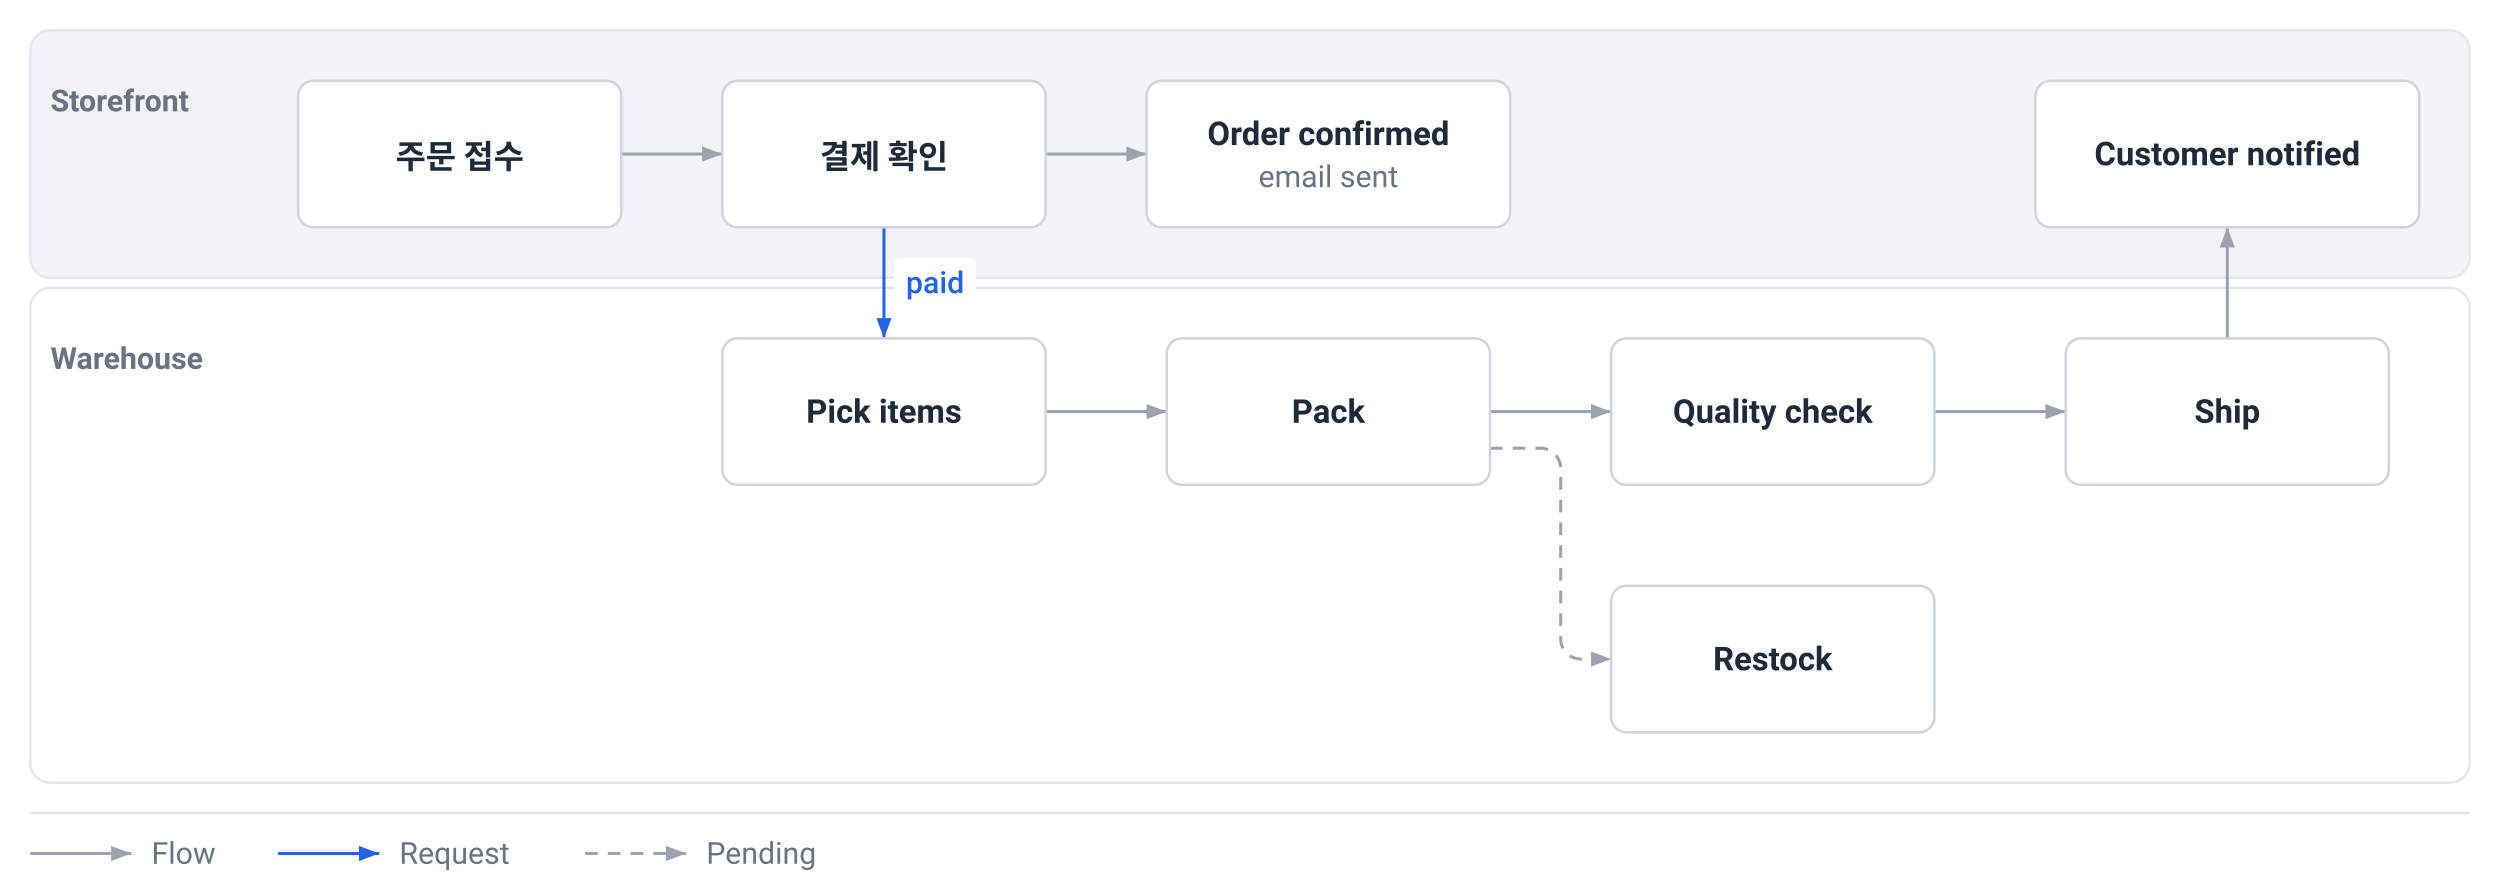
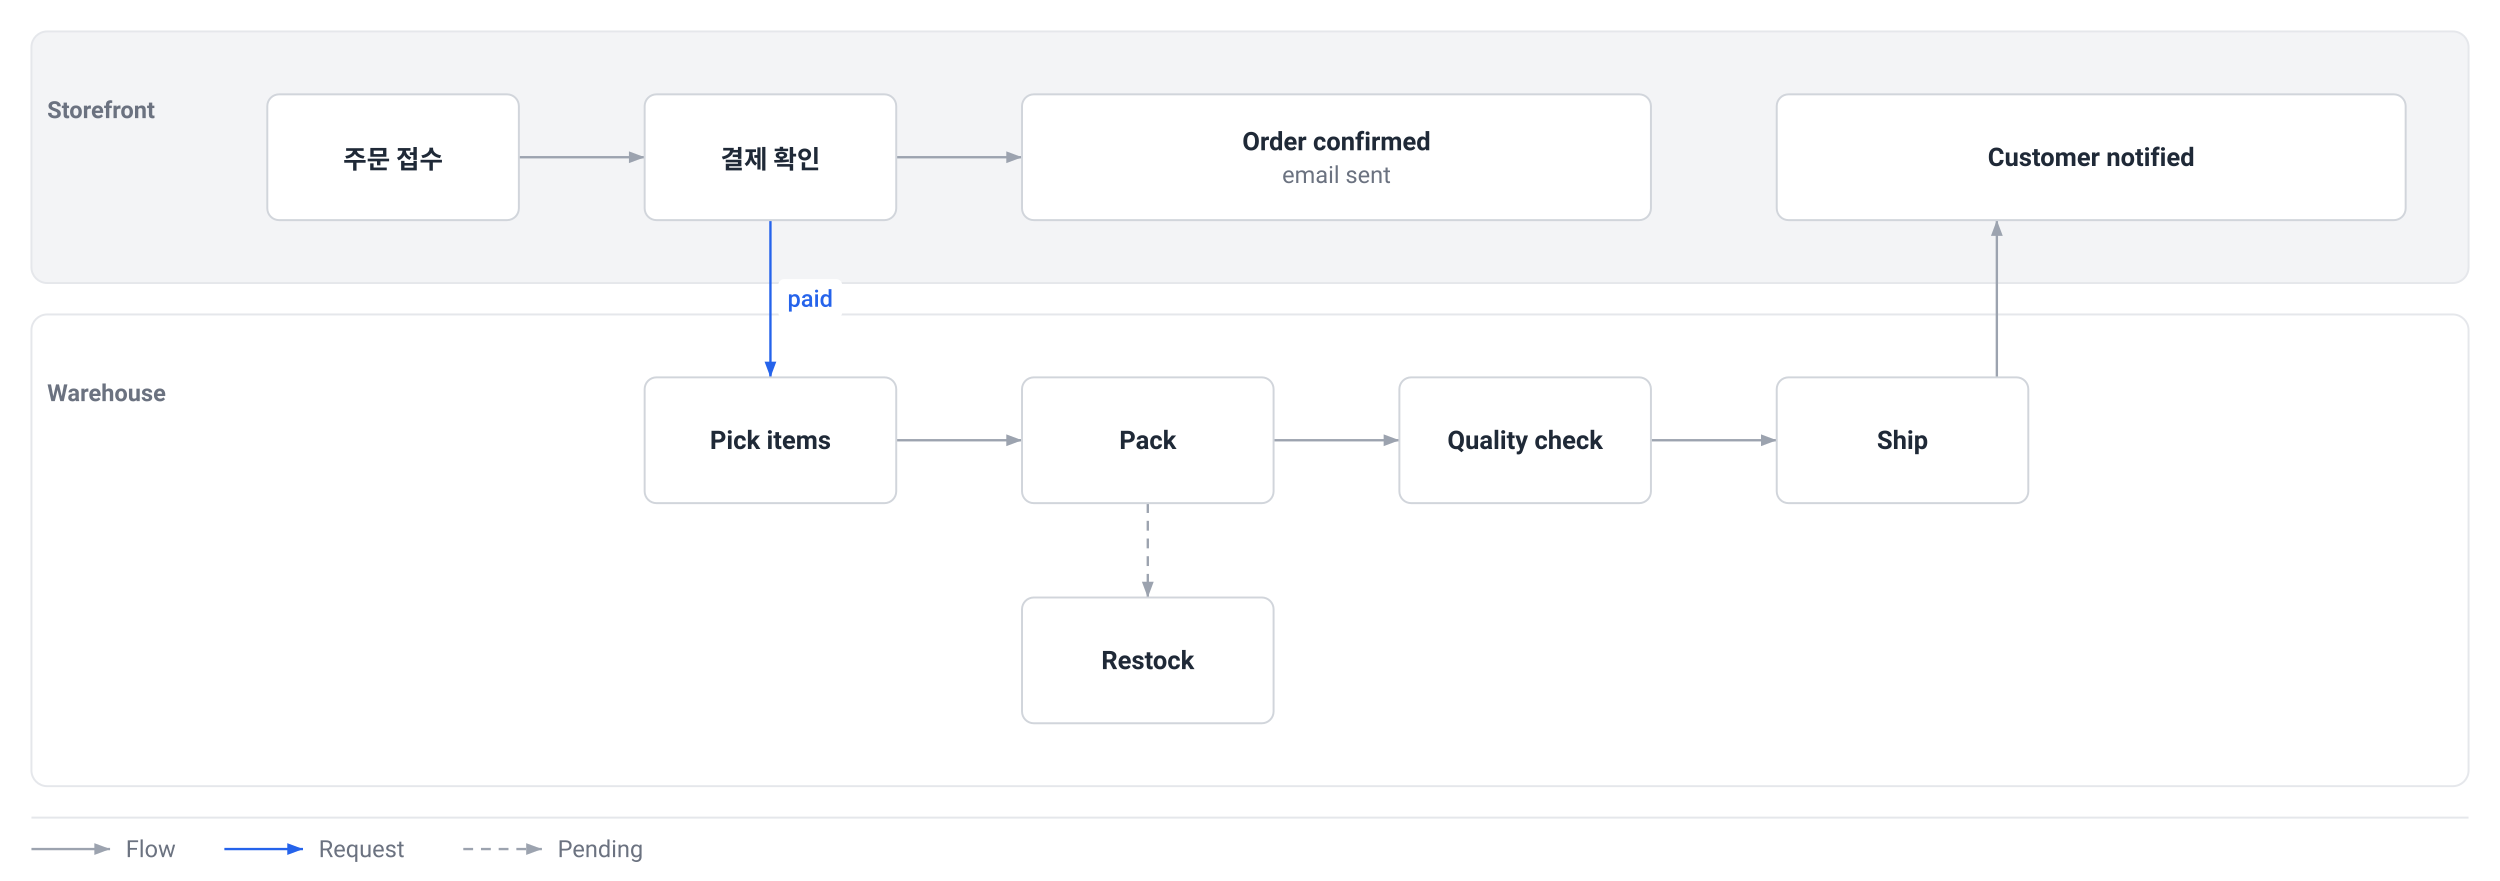
- <svg xmlns="http://www.w3.org/2000/svg" class="ursula" viewBox="0 0 990.08 354" width="990.08" height="354" role="img">
+ <svg xmlns="http://www.w3.org/2000/svg" class="ursula" viewBox="0 0 1272 448" width="1272" height="448" role="img">
  <style>.ursula{background:var(--ursula-bg,transparent);font-family:-apple-system, BlinkMacSystemFont, 'Segoe UI', Roboto, 'Helvetica Neue', 'Apple SD Gothic Neo', 'Noto Sans KR', 'Malgun Gothic', sans-serif;font-size:12px}
.ursula-lane{fill:var(--ursula-surface,#ffffff);stroke:var(--ursula-hair,#e5e7eb);stroke-width:1}
.ursula-lane--tint{fill:var(--ursula-lane,#f3f4f6)}
.ursula-lane-label{fill:var(--ursula-muted,#6b7280);font-size:12px;font-weight:600}
.ursula-node-box{fill:var(--ursula-surface,#ffffff);stroke:var(--ursula-border,#d1d5db);stroke-width:1}
.ursula-node-title{fill:var(--ursula-fg,#1f2937);font-size:13px;font-weight:600}
.ursula-node-line{fill:var(--ursula-muted,#6b7280);font-size:12px;font-weight:400}
.ursula-edge{fill:none;stroke:var(--ursula-line,#9ca3af);stroke-width:1.2}
.ursula-edge--thick{stroke:var(--ursula-accent,#2563eb)}
.ursula-edge--dotted{stroke-dasharray:5 4}
.ursula-arrow{fill:var(--ursula-line,#9ca3af)}
.ursula-arrow--accent{fill:var(--ursula-accent,#2563eb)}
.ursula-edge-label-bg{fill:var(--ursula-surface,#ffffff)}
.ursula-edge-label{fill:var(--ursula-muted,#6b7280);font-size:12px;font-weight:500}
.ursula-edge-label--thick{fill:var(--ursula-accent,#2563eb)}
.ursula-legend-rule{stroke:var(--ursula-hair,#e5e7eb);stroke-width:1}
.ursula-legend-text{fill:var(--ursula-muted,#6b7280);font-size:12px;font-weight:400}
@media (prefers-color-scheme: dark){
.ursula{background:var(--ursula-bg,transparent);font-family:-apple-system, BlinkMacSystemFont, 'Segoe UI', Roboto, 'Helvetica Neue', 'Apple SD Gothic Neo', 'Noto Sans KR', 'Malgun Gothic', sans-serif;font-size:12px}
.ursula-lane{fill:var(--ursula-surface,#1f2937);stroke:var(--ursula-hair,#2d333b);stroke-width:1}
.ursula-lane--tint{fill:var(--ursula-lane,#161b22)}
.ursula-lane-label{fill:var(--ursula-muted,#9ca3af);font-size:12px;font-weight:600}
.ursula-node-box{fill:var(--ursula-surface,#1f2937);stroke:var(--ursula-border,#4b5563);stroke-width:1}
.ursula-node-title{fill:var(--ursula-fg,#e5e7eb);font-size:13px;font-weight:600}
.ursula-node-line{fill:var(--ursula-muted,#9ca3af);font-size:12px;font-weight:400}
.ursula-edge{fill:none;stroke:var(--ursula-line,#6b7280);stroke-width:1.2}
.ursula-edge--thick{stroke:var(--ursula-accent,#60a5fa)}
.ursula-edge--dotted{stroke-dasharray:5 4}
.ursula-arrow{fill:var(--ursula-line,#6b7280)}
.ursula-arrow--accent{fill:var(--ursula-accent,#60a5fa)}
.ursula-edge-label-bg{fill:var(--ursula-surface,#1f2937)}
.ursula-edge-label{fill:var(--ursula-muted,#9ca3af);font-size:12px;font-weight:500}
.ursula-edge-label--thick{fill:var(--ursula-accent,#60a5fa)}
.ursula-legend-rule{stroke:var(--ursula-hair,#2d333b);stroke-width:1}
.ursula-legend-text{fill:var(--ursula-muted,#9ca3af);font-size:12px;font-weight:400}
}</style>
  <defs>
    <marker id="ursula-arrow" viewBox="0 0 8 6" refX="8" refY="3" markerWidth="8" markerHeight="6" markerUnits="userSpaceOnUse" orient="auto">
      <path class="ursula-arrow" d="M0 0L8 3L0 6z" />
    </marker>
    <marker id="ursula-arrow-accent" viewBox="0 0 8 6" refX="8" refY="3" markerWidth="8" markerHeight="6" markerUnits="userSpaceOnUse" orient="auto">
      <path class="ursula-arrow ursula-arrow--accent" d="M0 0L8 3L0 6z" />
    </marker>
  </defs>
  <g class="ursula-lane-group" data-lane="shop">
-     <rect class="ursula-lane ursula-lane--tint" x="12" y="12" width="966.08" height="98" rx="8" />
-     <text class="ursula-lane-label" x="20" y="40" dominant-baseline="central">Storefront</text>
+     <rect class="ursula-lane ursula-lane--tint" x="16" y="16" width="1240" height="128" rx="8" />
+     <text class="ursula-lane-label" x="24" y="56" dominant-baseline="central">Storefront</text>
  </g>
  <g class="ursula-lane-group" data-lane="wh">
-     <rect class="ursula-lane" x="12" y="114" width="966.08" height="196" rx="8" />
-     <text class="ursula-lane-label" x="20" y="142" dominant-baseline="central">Warehouse</text>
+     <rect class="ursula-lane" x="16" y="160" width="1240" height="240" rx="8" />
+     <text class="ursula-lane-label" x="24" y="200" dominant-baseline="central">Warehouse</text>
  </g>
-   <path class="ursula-edge ursula-edge--normal" data-style="normal" data-from="A" data-to="B" d="M246.08 61 L286.08 61" marker-end="url(#ursula-arrow)" />
-   <path class="ursula-edge ursula-edge--normal" data-style="normal" data-from="B" data-to="C" d="M414.08 61 L454.08 61" marker-end="url(#ursula-arrow)" />
-   <path class="ursula-edge ursula-edge--normal" data-style="normal" data-from="D" data-to="E" d="M414.08 163 L462.08 163" marker-end="url(#ursula-arrow)" />
-   <path class="ursula-edge ursula-edge--normal" data-style="normal" data-from="E" data-to="H" d="M590.08 163 L638.08 163" marker-end="url(#ursula-arrow)" />
-   <path class="ursula-edge ursula-edge--normal" data-style="normal" data-from="H" data-to="F" d="M766.08 163 L818.08 163" marker-end="url(#ursula-arrow)" />
-   <path class="ursula-edge ursula-edge--thick" data-style="thick" data-from="B" data-to="D" d="M350.08 90 L350.08 134" marker-end="url(#ursula-arrow-accent)" />
-   <path class="ursula-edge ursula-edge--normal" data-style="normal" data-from="F" data-to="G" d="M882.08 134 L882.08 90" marker-end="url(#ursula-arrow)" />
-   <path class="ursula-edge ursula-edge--dotted" data-style="dotted" data-from="E" data-to="R" d="M590.08 177.5 L610.08 177.5 A8 8 0 0 1 618.08 185.5 L618.08 253 A8 8 0 0 0 626.08 261 L638.08 261" marker-end="url(#ursula-arrow)" />
+   <path class="ursula-edge ursula-edge--normal" data-style="normal" data-from="A" data-to="B" d="M264 80 L328 80" marker-end="url(#ursula-arrow)" />
+   <path class="ursula-edge ursula-edge--normal" data-style="normal" data-from="B" data-to="C" d="M456 80 L520 80" marker-end="url(#ursula-arrow)" />
+   <path class="ursula-edge ursula-edge--normal" data-style="normal" data-from="D" data-to="E" d="M456 224 L520 224" marker-end="url(#ursula-arrow)" />
+   <path class="ursula-edge ursula-edge--normal" data-style="normal" data-from="E" data-to="H" d="M648 224 L712 224" marker-end="url(#ursula-arrow)" />
+   <path class="ursula-edge ursula-edge--normal" data-style="normal" data-from="H" data-to="F" d="M840 224 L904 224" marker-end="url(#ursula-arrow)" />
+   <path class="ursula-edge ursula-edge--thick" data-style="thick" data-from="B" data-to="D" d="M392 112 L392 192" marker-end="url(#ursula-arrow-accent)" />
+   <path class="ursula-edge ursula-edge--normal" data-style="normal" data-from="F" data-to="G" d="M1016 192 L1016 112" marker-end="url(#ursula-arrow)" />
+   <path class="ursula-edge ursula-edge--dotted" data-style="dotted" data-from="E" data-to="R" d="M584 256 L584 304" marker-end="url(#ursula-arrow)" />
  <g class="ursula-node" data-node="A">
-     <rect class="ursula-node-box" x="118.08" y="32" width="128" height="58" rx="6" />
-     <text class="ursula-node-title" x="182.08" y="61" text-anchor="middle" dominant-baseline="central">주문 접수</text>
+     <rect class="ursula-node-box" x="136" y="48" width="128" height="64" rx="6" />
+     <text class="ursula-node-title" x="200" y="80" text-anchor="middle" dominant-baseline="central">주문 접수</text>
  </g>
  <g class="ursula-node" data-node="B">
-     <rect class="ursula-node-box" x="286.08" y="32" width="128" height="58" rx="6" />
-     <text class="ursula-node-title" x="350.08" y="61" text-anchor="middle" dominant-baseline="central">결제 확인</text>
+     <rect class="ursula-node-box" x="328" y="48" width="128" height="64" rx="6" />
+     <text class="ursula-node-title" x="392" y="80" text-anchor="middle" dominant-baseline="central">결제 확인</text>
  </g>
  <g class="ursula-node" data-node="C">
-     <rect class="ursula-node-box" x="454.08" y="32" width="144" height="58" rx="6" />
-     <text class="ursula-node-title" x="526.08" y="53" text-anchor="middle" dominant-baseline="central">Order confirmed</text>
-     <text class="ursula-node-line" x="526.08" y="70" text-anchor="middle" dominant-baseline="central">email sent</text>
+     <rect class="ursula-node-box" x="520" y="48" width="320" height="64" rx="6" />
+     <text class="ursula-node-title" x="680" y="72" text-anchor="middle" dominant-baseline="central">Order confirmed</text>
+     <text class="ursula-node-line" x="680" y="89" text-anchor="middle" dominant-baseline="central">email sent</text>
  </g>
  <g class="ursula-node" data-node="G">
-     <rect class="ursula-node-box" x="806.08" y="32" width="152" height="58" rx="6" />
-     <text class="ursula-node-title" x="882.08" y="61" text-anchor="middle" dominant-baseline="central">Customer notified</text>
+     <rect class="ursula-node-box" x="904" y="48" width="320" height="64" rx="6" />
+     <text class="ursula-node-title" x="1064" y="80" text-anchor="middle" dominant-baseline="central">Customer notified</text>
  </g>
  <g class="ursula-node" data-node="D">
-     <rect class="ursula-node-box" x="286.08" y="134" width="128" height="58" rx="6" />
-     <text class="ursula-node-title" x="350.08" y="163" text-anchor="middle" dominant-baseline="central">Pick items</text>
+     <rect class="ursula-node-box" x="328" y="192" width="128" height="64" rx="6" />
+     <text class="ursula-node-title" x="392" y="224" text-anchor="middle" dominant-baseline="central">Pick items</text>
  </g>
  <g class="ursula-node" data-node="E">
-     <rect class="ursula-node-box" x="462.08" y="134" width="128" height="58" rx="6" />
-     <text class="ursula-node-title" x="526.08" y="163" text-anchor="middle" dominant-baseline="central">Pack</text>
+     <rect class="ursula-node-box" x="520" y="192" width="128" height="64" rx="6" />
+     <text class="ursula-node-title" x="584" y="224" text-anchor="middle" dominant-baseline="central">Pack</text>
  </g>
  <g class="ursula-node" data-node="H">
-     <rect class="ursula-node-box" x="638.08" y="134" width="128" height="58" rx="6" />
-     <text class="ursula-node-title" x="702.08" y="163" text-anchor="middle" dominant-baseline="central">Quality check</text>
+     <rect class="ursula-node-box" x="712" y="192" width="128" height="64" rx="6" />
+     <text class="ursula-node-title" x="776" y="224" text-anchor="middle" dominant-baseline="central">Quality check</text>
  </g>
  <g class="ursula-node" data-node="F">
-     <rect class="ursula-node-box" x="818.08" y="134" width="128" height="58" rx="6" />
-     <text class="ursula-node-title" x="882.08" y="163" text-anchor="middle" dominant-baseline="central">Ship</text>
+     <rect class="ursula-node-box" x="904" y="192" width="128" height="64" rx="6" />
+     <text class="ursula-node-title" x="968" y="224" text-anchor="middle" dominant-baseline="central">Ship</text>
  </g>
  <g class="ursula-node" data-node="R">
-     <rect class="ursula-node-box" x="638.08" y="232" width="128" height="58" rx="6" />
-     <text class="ursula-node-title" x="702.08" y="261" text-anchor="middle" dominant-baseline="central">Restock</text>
+     <rect class="ursula-node-box" x="520" y="304" width="128" height="64" rx="6" />
+     <text class="ursula-node-title" x="584" y="336" text-anchor="middle" dominant-baseline="central">Restock</text>
  </g>
  <g class="ursula-edge-label-group" data-from="B" data-to="D">
-     <rect class="ursula-edge-label-bg" x="354.08" y="102" width="32.48" height="20" rx="3" />
-     <text class="ursula-edge-label ursula-edge-label--thick" x="370.32" y="112" text-anchor="middle" dominant-baseline="central">paid</text>
+     <rect class="ursula-edge-label-bg" x="396" y="142" width="32.48" height="20" rx="3" />
+     <text class="ursula-edge-label ursula-edge-label--thick" x="412.24" y="152" text-anchor="middle" dominant-baseline="central">paid</text>
  </g>
  <g class="ursula-legend">
-     <line class="ursula-legend-rule" x1="12" y1="322" x2="978.08" y2="322" />
-     <path class="ursula-edge ursula-edge--normal" d="M12 338 L52 338" marker-end="url(#ursula-arrow)" />
-     <text class="ursula-legend-text" x="60" y="338" dominant-baseline="central">Flow</text>
-     <path class="ursula-edge ursula-edge--thick" d="M110.16 338 L150.16 338" marker-end="url(#ursula-arrow-accent)" />
-     <text class="ursula-legend-text" x="158.16" y="338" dominant-baseline="central">Request</text>
-     <path class="ursula-edge ursula-edge--dotted" d="M231.72 338 L271.72 338" marker-end="url(#ursula-arrow)" />
-     <text class="ursula-legend-text" x="279.72" y="338" dominant-baseline="central">Pending</text>
+     <line class="ursula-legend-rule" x1="16" y1="416" x2="1256" y2="416" />
+     <path class="ursula-edge ursula-edge--normal" d="M16 432 L56 432" marker-end="url(#ursula-arrow)" />
+     <text class="ursula-legend-text" x="64" y="432" dominant-baseline="central">Flow</text>
+     <path class="ursula-edge ursula-edge--thick" d="M114.16 432 L154.16 432" marker-end="url(#ursula-arrow-accent)" />
+     <text class="ursula-legend-text" x="162.16" y="432" dominant-baseline="central">Request</text>
+     <path class="ursula-edge ursula-edge--dotted" d="M235.72 432 L275.72 432" marker-end="url(#ursula-arrow)" />
+     <text class="ursula-legend-text" x="283.72" y="432" dominant-baseline="central">Pending</text>
  </g>
</svg>
